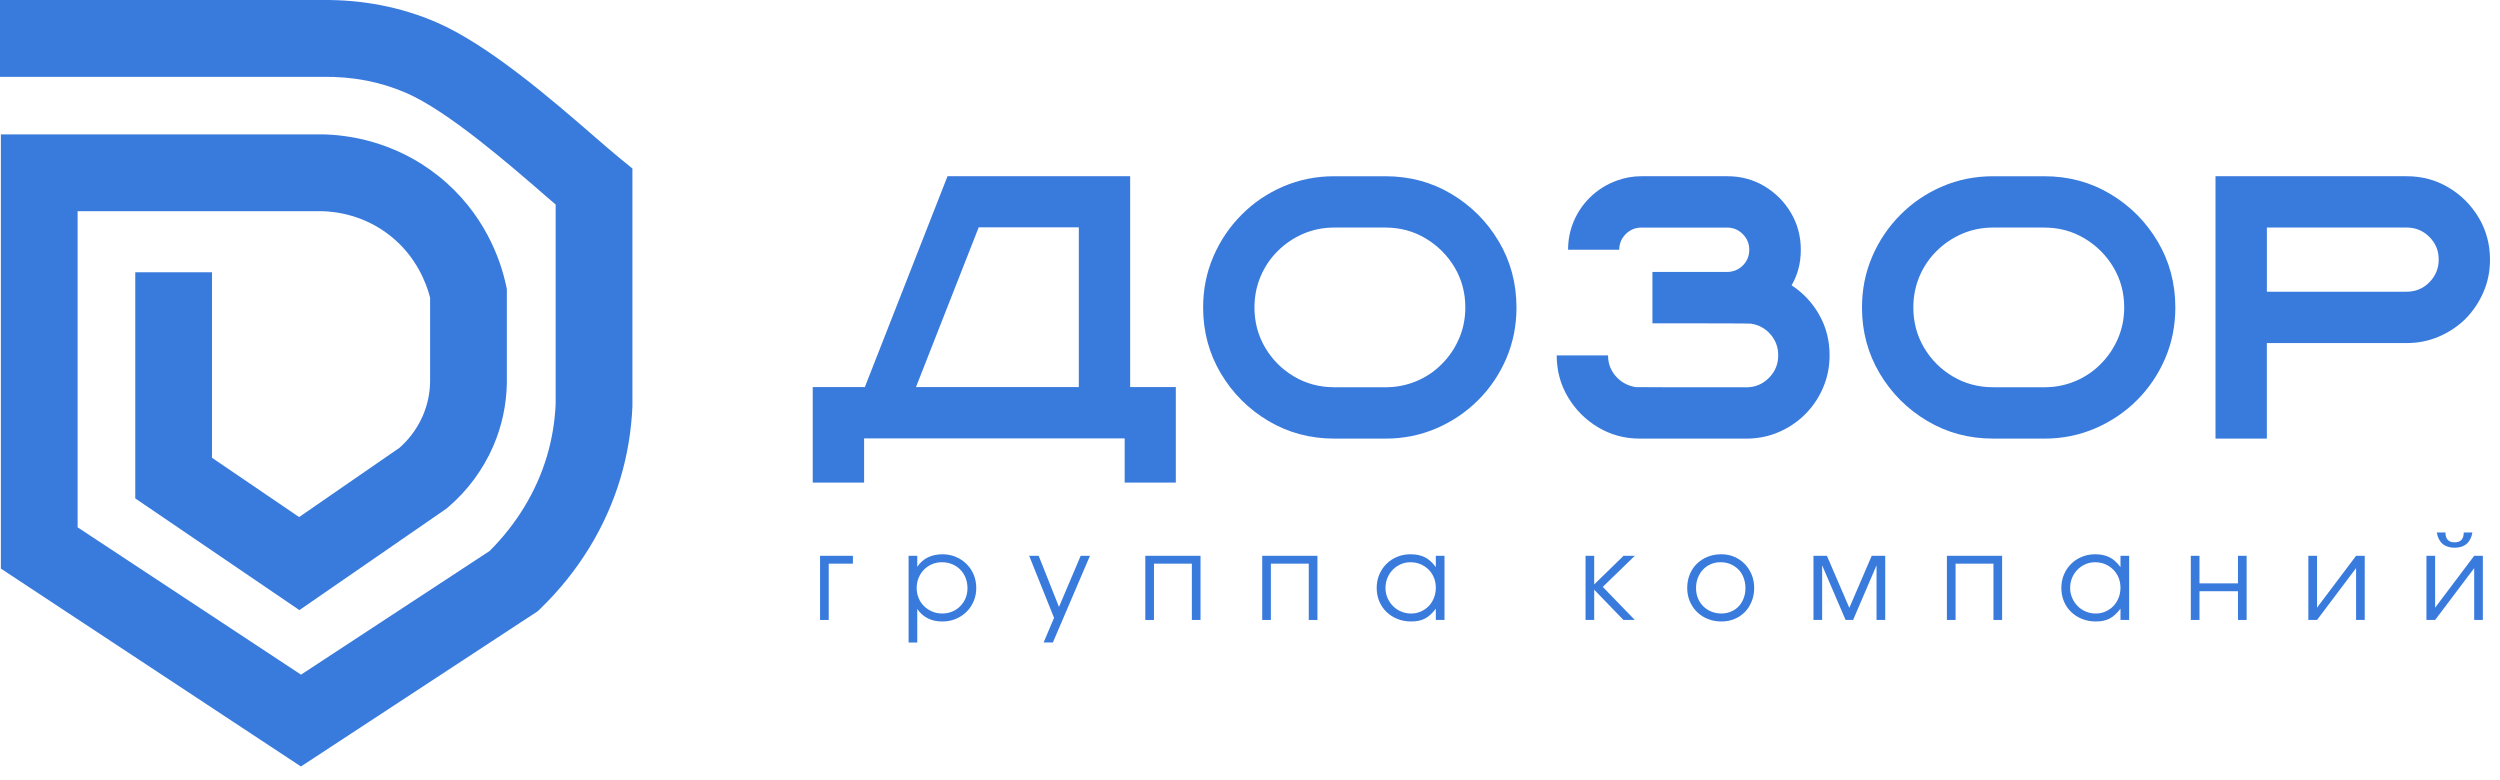
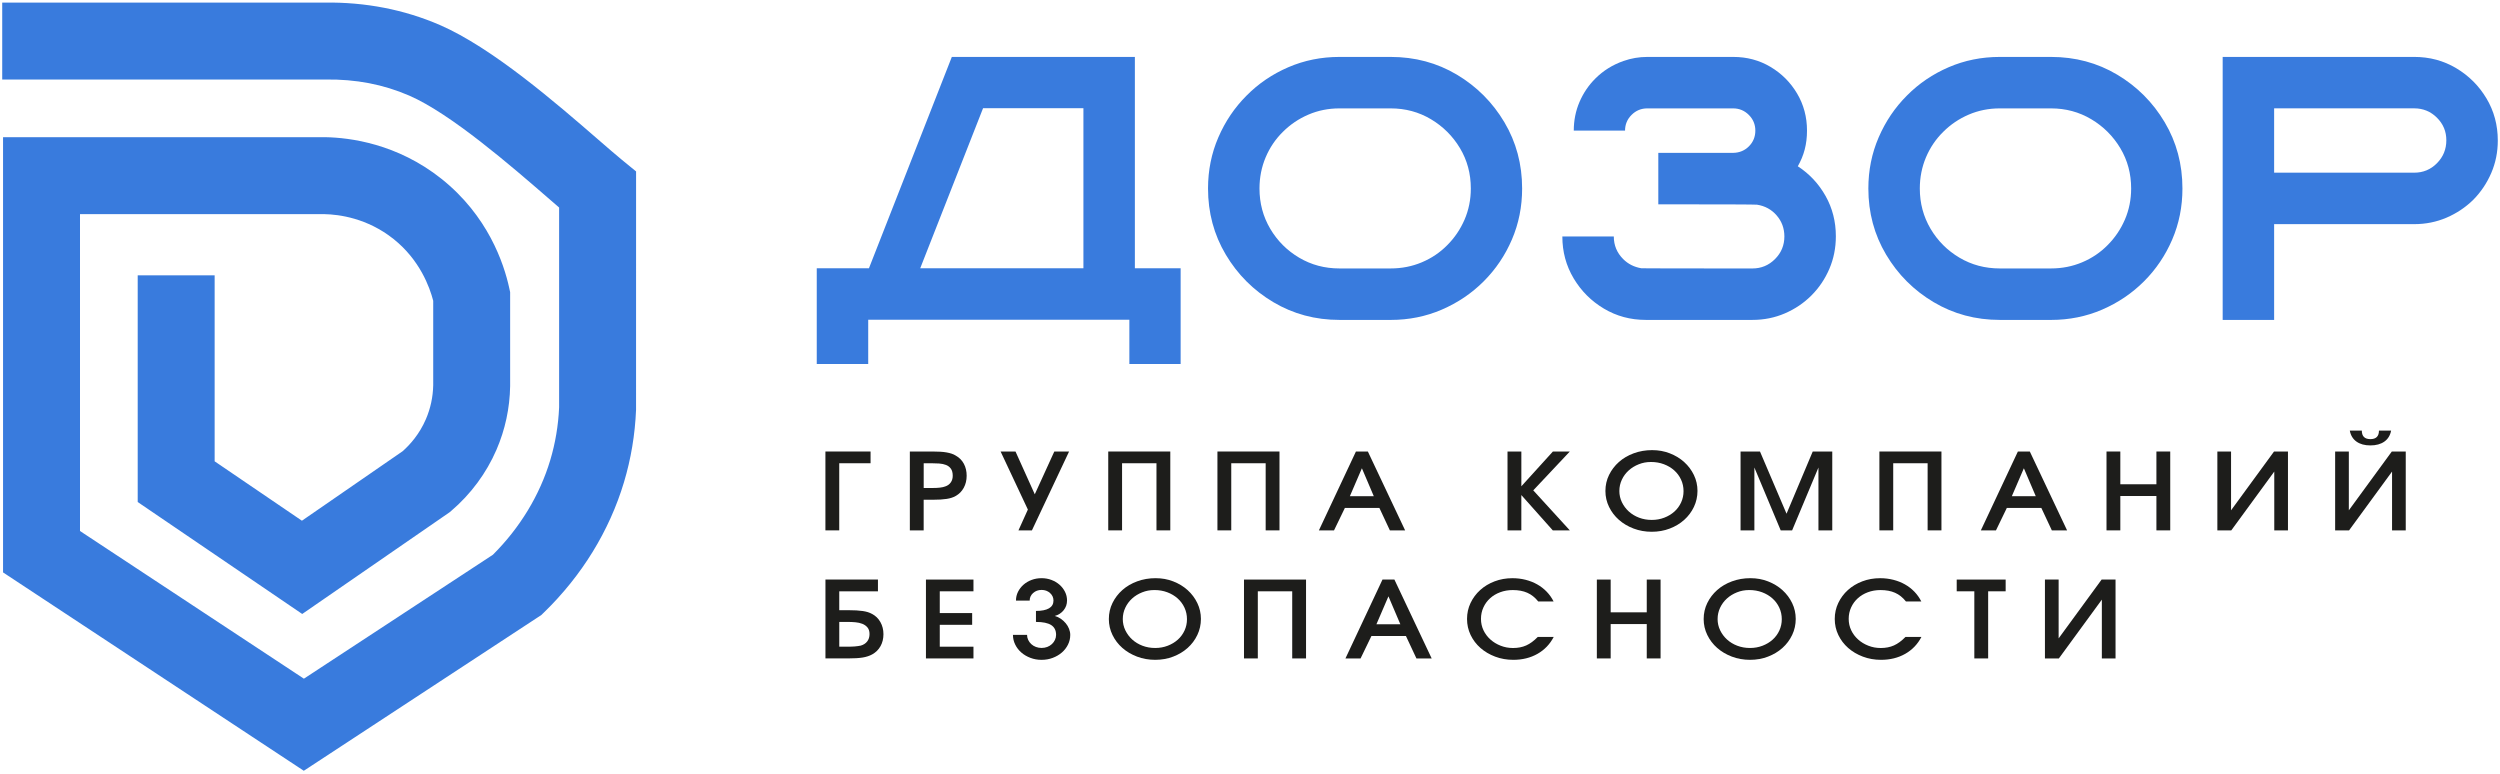
- <svg xmlns="http://www.w3.org/2000/svg" width="125" height="39" viewBox="0 0 125 39" fill="none">
-   <path d="M58.791 24.131H56.233V21.921H43.205V24.131H40.637V19.354H43.242L47.376 8.81H56.508V19.354H58.791V24.131ZM53.941 19.354V11.367H48.935L45.799 19.354H53.941Z" fill="#397BDD" />
-   <path d="M69.27 21.93H66.712C65.507 21.93 64.409 21.636 63.416 21.045C62.423 20.456 61.632 19.663 61.041 18.67C60.452 17.677 60.156 16.578 60.156 15.374C60.156 14.47 60.327 13.62 60.669 12.826C61.011 12.031 61.482 11.335 62.081 10.736C62.673 10.137 63.367 9.667 64.162 9.325C64.957 8.983 65.806 8.812 66.711 8.812H69.269C70.479 8.812 71.579 9.106 72.569 9.697C73.559 10.287 74.349 11.078 74.939 12.072C75.528 13.065 75.824 14.166 75.824 15.377C75.824 16.281 75.654 17.129 75.316 17.921C74.976 18.712 74.508 19.408 73.908 20.007C73.308 20.606 72.612 21.076 71.818 21.418C71.023 21.76 70.174 21.931 69.27 21.931V21.93ZM69.27 19.363C69.82 19.363 70.338 19.261 70.824 19.056C71.31 18.852 71.733 18.566 72.094 18.198C72.461 17.831 72.747 17.407 72.955 16.924C73.163 16.441 73.266 15.925 73.266 15.374C73.266 14.636 73.086 13.964 72.726 13.362C72.365 12.759 71.882 12.278 71.278 11.918C70.673 11.557 70.003 11.378 69.27 11.378H66.712C66.162 11.378 65.645 11.482 65.163 11.689C64.68 11.897 64.255 12.184 63.888 12.55C63.521 12.912 63.236 13.335 63.03 13.82C62.826 14.306 62.723 14.824 62.723 15.374C62.723 16.108 62.902 16.778 63.259 17.382C63.617 17.987 64.098 18.468 64.703 18.826C65.308 19.183 65.978 19.362 66.711 19.362H69.269L69.27 19.363Z" fill="#397BDD" />
-   <path d="M87.314 21.931H81.997C81.233 21.931 80.535 21.743 79.907 21.367C79.277 20.991 78.775 20.488 78.399 19.859C78.024 19.229 77.835 18.533 77.835 17.769H80.402C80.402 18.209 80.558 18.585 80.87 18.897C81.115 19.141 81.417 19.293 81.778 19.355C81.852 19.361 83.697 19.365 87.316 19.365C87.755 19.365 88.132 19.209 88.443 18.897C88.754 18.585 88.911 18.209 88.911 17.769C88.911 17.365 88.783 17.016 88.526 16.719C88.27 16.423 87.943 16.244 87.545 16.183C87.471 16.171 85.831 16.165 82.621 16.165V13.598H86.363C86.674 13.592 86.935 13.481 87.147 13.268C87.357 13.054 87.463 12.793 87.463 12.488C87.463 12.183 87.355 11.921 87.137 11.704C86.92 11.487 86.659 11.379 86.353 11.379H82.071C81.766 11.379 81.505 11.487 81.287 11.704C81.07 11.921 80.962 12.183 80.962 12.488H78.404C78.404 11.981 78.499 11.506 78.688 11.062C78.877 10.619 79.14 10.23 79.477 9.893C79.874 9.497 80.344 9.203 80.888 9.013C81.267 8.879 81.662 8.811 82.071 8.811H86.363C87.041 8.811 87.659 8.976 88.215 9.306C88.771 9.637 89.214 10.08 89.544 10.636C89.875 11.192 90.04 11.81 90.04 12.488C90.04 13.166 89.887 13.729 89.581 14.267C90.162 14.646 90.623 15.139 90.965 15.747C91.308 16.355 91.479 17.027 91.479 17.76C91.479 18.341 91.371 18.882 91.153 19.387C90.936 19.891 90.639 20.333 90.26 20.712C89.881 21.091 89.439 21.389 88.935 21.605C88.431 21.823 87.891 21.931 87.317 21.931H87.314Z" fill="#397BDD" />
-   <path d="M102.213 21.93H99.655C98.45 21.93 97.352 21.636 96.359 21.045C95.366 20.456 94.575 19.663 93.984 18.67C93.395 17.677 93.099 16.578 93.099 15.374C93.099 14.47 93.27 13.62 93.612 12.826C93.954 12.031 94.425 11.335 95.024 10.736C95.617 10.137 96.311 9.667 97.105 9.325C97.9 8.983 98.75 8.812 99.654 8.812H102.212C103.422 8.812 104.522 9.106 105.512 9.697C106.502 10.287 107.292 11.078 107.882 12.072C108.472 13.065 108.767 14.166 108.767 15.377C108.767 16.281 108.598 17.129 108.259 17.921C107.919 18.712 107.451 19.408 106.851 20.007C106.252 20.606 105.555 21.076 104.761 21.418C103.966 21.76 103.117 21.931 102.213 21.931V21.93ZM102.213 19.363C102.763 19.363 103.281 19.261 103.767 19.056C104.253 18.852 104.676 18.566 105.037 18.198C105.404 17.831 105.69 17.407 105.898 16.924C106.106 16.441 106.21 15.925 106.21 15.374C106.21 14.636 106.029 13.964 105.669 13.362C105.308 12.759 104.825 12.278 104.221 11.918C103.616 11.557 102.946 11.378 102.213 11.378H99.655C99.105 11.378 98.588 11.482 98.106 11.689C97.623 11.897 97.198 12.184 96.831 12.55C96.464 12.912 96.179 13.335 95.973 13.82C95.769 14.306 95.667 14.824 95.667 15.374C95.667 16.108 95.845 16.778 96.202 17.382C96.56 17.987 97.041 18.468 97.646 18.826C98.251 19.183 98.921 19.362 99.654 19.362H102.212L102.213 19.363Z" fill="#397BDD" />
-   <path d="M113.343 21.931H110.775V8.811H120.329C121.099 8.811 121.798 8.999 122.428 9.375C123.058 9.751 123.56 10.255 123.936 10.883C124.311 11.513 124.5 12.213 124.5 12.982C124.5 13.557 124.392 14.097 124.175 14.601C123.957 15.104 123.66 15.55 123.281 15.935C122.896 16.314 122.452 16.612 121.947 16.828C121.443 17.046 120.903 17.154 120.329 17.154H113.343V21.931ZM120.33 14.586C120.775 14.586 121.156 14.43 121.467 14.115C121.778 13.8 121.935 13.42 121.935 12.973C121.935 12.526 121.779 12.157 121.467 11.845C121.156 11.534 120.777 11.377 120.33 11.377H113.344V14.586H120.33Z" fill="#397BDD" />
-   <path d="M41.003 27.79H42.645V28.183H41.437V30.998H41.003V27.79Z" fill="#397BDD" />
-   <path d="M45.43 27.79H45.863V28.342C46 28.135 46.175 27.978 46.389 27.872C46.601 27.767 46.847 27.714 47.124 27.714C47.363 27.714 47.585 27.757 47.789 27.844C47.995 27.929 48.173 28.048 48.326 28.199C48.478 28.35 48.598 28.527 48.684 28.733C48.769 28.938 48.813 29.16 48.813 29.398C48.813 29.636 48.771 29.853 48.684 30.057C48.598 30.263 48.478 30.441 48.326 30.591C48.174 30.742 47.994 30.859 47.787 30.946C47.58 31.032 47.354 31.075 47.112 31.075C46.842 31.075 46.602 31.023 46.391 30.917C46.179 30.812 46.004 30.656 45.863 30.448V32.126H45.43V27.792V27.79ZM47.107 30.675C47.287 30.675 47.454 30.643 47.609 30.579C47.763 30.515 47.897 30.425 48.01 30.311C48.123 30.199 48.212 30.064 48.278 29.91C48.342 29.756 48.374 29.588 48.374 29.409C48.374 29.229 48.342 29.047 48.278 28.887C48.213 28.727 48.124 28.59 48.01 28.476C47.897 28.363 47.762 28.274 47.605 28.209C47.448 28.144 47.277 28.112 47.089 28.112C46.914 28.112 46.75 28.146 46.596 28.212C46.444 28.279 46.311 28.37 46.197 28.485C46.084 28.601 45.995 28.736 45.93 28.893C45.866 29.05 45.834 29.217 45.834 29.397C45.834 29.576 45.866 29.745 45.93 29.9C45.994 30.057 46.084 30.192 46.2 30.306C46.315 30.418 46.45 30.509 46.605 30.575C46.759 30.642 46.927 30.675 47.106 30.675H47.107Z" fill="#397BDD" />
-   <path d="M52.702 30.892L51.459 27.79H51.934L52.949 30.347L54.034 27.79H54.497L52.644 32.124H52.18L52.702 30.892Z" fill="#397BDD" />
-   <path d="M57.264 27.79H60.026V30.998H59.593V28.183H57.699V30.998H57.265V27.79H57.264Z" fill="#397BDD" />
-   <path d="M63.11 27.79H65.872V30.998H65.438V28.183H63.544V30.998H63.111V27.79H63.11Z" fill="#397BDD" />
-   <path d="M68.834 29.402C68.834 29.16 68.876 28.937 68.963 28.731C69.049 28.526 69.168 28.349 69.319 28.198C69.469 28.047 69.648 27.929 69.856 27.842C70.062 27.757 70.286 27.713 70.524 27.713C70.806 27.713 71.046 27.764 71.246 27.865C71.445 27.967 71.627 28.131 71.791 28.358V27.789H72.225V30.997H71.791V30.434C71.705 30.547 71.617 30.645 71.529 30.727C71.442 30.809 71.349 30.876 71.251 30.927C71.154 30.978 71.048 31.015 70.934 31.038C70.821 31.062 70.695 31.074 70.559 31.074C70.313 31.074 70.084 31.032 69.873 30.948C69.662 30.864 69.479 30.747 69.326 30.599C69.171 30.45 69.051 30.273 68.964 30.068C68.879 29.862 68.835 29.641 68.835 29.402H68.834ZM69.273 29.386C69.273 29.565 69.307 29.734 69.373 29.89C69.44 30.046 69.53 30.183 69.646 30.3C69.762 30.418 69.897 30.51 70.054 30.576C70.211 30.643 70.376 30.676 70.553 30.676C70.73 30.676 70.891 30.643 71.042 30.576C71.193 30.51 71.324 30.419 71.436 30.304C71.547 30.189 71.634 30.052 71.697 29.893C71.76 29.735 71.791 29.565 71.791 29.386C71.791 29.206 71.759 29.033 71.695 28.878C71.63 28.724 71.541 28.59 71.427 28.477C71.313 28.364 71.18 28.275 71.026 28.209C70.871 28.145 70.703 28.113 70.518 28.113C70.346 28.113 70.185 28.146 70.035 28.213C69.884 28.28 69.752 28.371 69.639 28.486C69.526 28.602 69.437 28.737 69.372 28.892C69.308 29.046 69.276 29.211 69.276 29.387L69.273 29.386Z" fill="#397BDD" />
-   <path d="M79.277 27.79H79.71V29.221L81.177 27.79H81.74L80.139 29.344L81.74 30.998H81.171L79.71 29.485V30.998H79.277V27.79Z" fill="#397BDD" />
-   <path d="M84.361 29.396C84.361 29.154 84.402 28.93 84.487 28.722C84.571 28.515 84.689 28.337 84.842 28.188C84.994 28.04 85.175 27.923 85.381 27.839C85.588 27.755 85.815 27.713 86.062 27.713C86.309 27.713 86.515 27.756 86.716 27.842C86.916 27.928 87.091 28.047 87.237 28.198C87.383 28.349 87.499 28.526 87.583 28.731C87.667 28.937 87.709 29.16 87.709 29.402C87.709 29.645 87.667 29.862 87.585 30.068C87.503 30.273 87.389 30.45 87.246 30.599C87.1 30.747 86.928 30.864 86.726 30.948C86.524 31.032 86.307 31.074 86.073 31.074C85.827 31.074 85.599 31.032 85.39 30.948C85.181 30.864 85 30.747 84.847 30.596C84.695 30.445 84.575 30.268 84.489 30.063C84.404 29.857 84.36 29.636 84.36 29.398L84.361 29.396ZM86.062 30.675C86.238 30.675 86.401 30.644 86.549 30.581C86.698 30.518 86.825 30.431 86.931 30.32C87.036 30.208 87.12 30.075 87.18 29.918C87.241 29.761 87.272 29.591 87.272 29.408C87.272 29.225 87.241 29.047 87.18 28.887C87.12 28.726 87.034 28.59 86.922 28.476C86.811 28.363 86.68 28.274 86.529 28.208C86.378 28.144 86.212 28.112 86.028 28.112C85.844 28.112 85.689 28.144 85.538 28.208C85.387 28.273 85.259 28.363 85.151 28.478C85.043 28.593 84.958 28.73 84.895 28.888C84.832 29.046 84.802 29.217 84.802 29.401C84.802 29.585 84.832 29.754 84.895 29.909C84.958 30.063 85.046 30.197 85.159 30.31C85.272 30.424 85.406 30.512 85.561 30.577C85.715 30.642 85.883 30.674 86.062 30.674V30.675Z" fill="#397BDD" />
-   <path d="M90.671 27.79H91.346L92.466 30.393L93.586 27.79H94.261V30.998H93.827V28.265L92.655 30.998H92.279L91.107 28.265V30.998H90.673V27.79H90.671Z" fill="#397BDD" />
-   <path d="M97.344 27.79H100.106V30.998H99.673V28.183H97.779V30.998H97.345V27.79H97.344Z" fill="#397BDD" />
-   <path d="M103.067 29.402C103.067 29.16 103.11 28.937 103.196 28.731C103.282 28.526 103.401 28.349 103.552 28.198C103.703 28.047 103.881 27.929 104.089 27.842C104.295 27.757 104.519 27.713 104.758 27.713C105.039 27.713 105.279 27.764 105.479 27.865C105.678 27.967 105.86 28.131 106.024 28.358V27.789H106.458V30.997H106.024V30.434C105.938 30.547 105.851 30.645 105.763 30.727C105.675 30.809 105.582 30.876 105.485 30.927C105.387 30.978 105.281 31.015 105.167 31.038C105.053 31.062 104.929 31.074 104.792 31.074C104.546 31.074 104.317 31.032 104.106 30.948C103.895 30.864 103.712 30.747 103.558 30.599C103.403 30.45 103.283 30.273 103.196 30.068C103.111 29.862 103.067 29.641 103.067 29.402ZM103.506 29.386C103.506 29.565 103.54 29.734 103.606 29.89C103.673 30.046 103.763 30.183 103.878 30.3C103.994 30.418 104.129 30.51 104.286 30.576C104.443 30.643 104.608 30.676 104.785 30.676C104.962 30.676 105.123 30.643 105.274 30.576C105.425 30.51 105.556 30.419 105.668 30.304C105.779 30.189 105.866 30.052 105.929 29.893C105.992 29.735 106.023 29.565 106.023 29.386C106.023 29.206 105.991 29.033 105.927 28.878C105.862 28.724 105.773 28.59 105.659 28.477C105.546 28.364 105.412 28.275 105.258 28.209C105.103 28.144 104.935 28.113 104.75 28.113C104.578 28.113 104.417 28.146 104.267 28.213C104.116 28.28 103.984 28.371 103.871 28.486C103.757 28.602 103.669 28.737 103.604 28.892C103.54 29.046 103.508 29.211 103.508 29.387L103.506 29.386Z" fill="#397BDD" />
-   <path d="M109.541 27.79H109.974V29.168H111.898V27.79H112.332V30.998H111.898V29.561H109.974V30.998H109.541V27.79Z" fill="#397BDD" />
-   <path d="M115.417 27.79H115.851V30.382L117.804 27.79H118.237V30.998H117.804V28.405L115.851 30.998H115.417V27.79Z" fill="#397BDD" />
-   <path d="M121.322 27.79H121.756V30.383L123.709 27.79H124.143V30.998H123.709V28.406L121.756 30.998H121.322V27.79ZM122.272 26.623C122.272 26.951 122.425 27.117 122.73 27.117C123.035 27.117 123.187 26.953 123.187 26.623H123.621C123.578 26.874 123.481 27.063 123.331 27.193C123.18 27.322 122.981 27.386 122.73 27.386C122.479 27.386 122.28 27.322 122.129 27.193C121.978 27.063 121.882 26.874 121.839 26.623H122.272Z" fill="#397BDD" />
-   <path d="M15.046 38.324L0.044 28.43V6.719H16.129C17.344 6.74 19.709 7.038 21.914 8.794C24.23 10.638 25.029 13.005 25.299 14.251L25.343 14.452V19.138C25.325 20.237 25.096 21.304 24.662 22.309C24.157 23.479 23.374 24.535 22.399 25.366L22.325 25.429L14.97 30.505L6.763 24.92V13.612H10.601V22.89L14.956 25.853L19.98 22.385C20.342 22.064 20.815 21.54 21.14 20.789C21.371 20.252 21.495 19.68 21.505 19.09V14.881C21.328 14.193 20.832 12.839 19.525 11.798C18.217 10.756 16.811 10.573 16.079 10.559H3.881V26.366L15.051 33.733L24.479 27.55C25.83 26.202 26.819 24.574 27.34 22.831C27.594 21.983 27.743 21.098 27.783 20.201V10.228C27.609 10.078 27.421 9.915 27.222 9.744C25.409 8.172 22.374 5.54 20.304 4.644C19.008 4.084 17.638 3.821 16.121 3.842H16.094H0V0.001H16.081C18.118 -0.026 20.052 0.351 21.829 1.119C24.441 2.25 27.628 5.013 29.736 6.841C30.21 7.252 30.62 7.607 30.917 7.85L31.621 8.426V20.317C31.568 21.547 31.366 22.763 31.017 23.93C30.291 26.354 28.911 28.601 27.025 30.428L26.895 30.555L15.045 38.325L15.046 38.324Z" fill="#397BDD" />
+ <svg xmlns="http://www.w3.org/2000/svg" version="1.1" viewBox="195 751 1610 498">
+   <defs>
+     <style>
+       .st0 {
+         fill: #397bdd;
+       }
+ 
+       .st1 {
+         fill: #1d1d1b;
+       }
+     </style>
+   </defs>
+   <g>
+     <g>
+       <path class="st0" d="M955.33,985.42h-33.02v-28.52h-168.18v28.52h-33.14v-61.66h33.61l53.38-136.11h117.88v136.11h29.47v61.66ZM892.72,923.76v-103.09h-64.62l-40.48,103.09h105.1Z" />
+       <path class="st0" d="M1090.61,957.02h-33.02c-15.55,0-29.73-3.81-42.55-11.42-12.82-7.61-23.04-17.83-30.65-30.65-7.61-12.82-11.42-27-11.42-42.55,0-11.68,2.21-22.65,6.63-32.9,4.42-10.26,10.49-19.25,18.23-26.98,7.65-7.73,16.61-13.81,26.87-18.23,10.26-4.42,21.22-6.63,32.9-6.63h33.02c15.62,0,29.83,3.81,42.61,11.42,12.78,7.62,22.98,17.83,30.6,30.65,7.61,12.82,11.42,27.04,11.42,42.67,0,11.68-2.19,22.63-6.57,32.84-4.38,10.22-10.44,19.19-18.17,26.93s-16.73,13.81-26.98,18.23c-10.26,4.42-21.23,6.63-32.9,6.63ZM1090.61,923.88c7.1,0,13.79-1.32,20.06-3.96,6.27-2.64,11.74-6.33,16.39-11.07,4.73-4.73,8.44-10.22,11.13-16.45,2.68-6.23,4.02-12.9,4.02-20,0-9.55-2.33-18.21-6.98-25.98-4.66-7.77-10.89-13.98-18.7-18.64-7.81-4.65-16.45-6.98-25.92-6.98h-33.02c-7.1,0-13.77,1.34-20,4.02-6.23,2.68-11.72,6.39-16.45,11.13-4.73,4.66-8.42,10.12-11.07,16.39-2.64,6.27-3.96,12.96-3.96,20.06,0,9.47,2.31,18.11,6.92,25.92,4.62,7.81,10.83,14.02,18.64,18.64,7.81,4.62,16.45,6.92,25.92,6.92h33.02Z" />
+       <path class="st0" d="M1323.53,957.02h-68.65c-9.86,0-18.86-2.43-26.98-7.28-8.13-4.85-14.62-11.34-19.47-19.47-4.85-8.13-7.28-17.12-7.28-26.98h33.14c0,5.68,2.01,10.53,6.04,14.56,3.15,3.16,7.06,5.13,11.72,5.92.95.08,24.78.12,71.49.12,5.68,0,10.53-2.01,14.56-6.04,4.02-4.02,6.04-8.88,6.04-14.56,0-5.21-1.66-9.72-4.97-13.55-3.31-3.83-7.54-6.13-12.66-6.92-.95-.16-22.13-.24-63.56-.24v-33.14h48.29c4.02-.08,7.4-1.5,10.12-4.26,2.72-2.76,4.08-6.11,4.08-10.06s-1.4-7.32-4.2-10.12c-2.8-2.8-6.18-4.2-10.12-4.2h-55.27c-3.95,0-7.32,1.4-10.12,4.2-2.8,2.8-4.2,6.17-4.2,10.12h-33.02c0-6.55,1.22-12.68,3.67-18.41,2.45-5.72,5.84-10.75,10.18-15.09,5.13-5.13,11.2-8.92,18.23-11.36,4.89-1.73,9.98-2.6,15.27-2.6h55.39c8.76,0,16.73,2.13,23.91,6.39,7.18,4.26,12.9,9.98,17.16,17.16,4.26,7.18,6.39,15.15,6.39,23.91s-1.97,16.02-5.92,22.96c7.5,4.89,13.45,11.26,17.87,19.11,4.42,7.85,6.63,16.51,6.63,25.98,0,7.5-1.4,14.5-4.2,21.01-2.8,6.51-6.65,12.21-11.54,17.1-4.89,4.89-10.59,8.74-17.1,11.54-6.51,2.8-13.47,4.2-20.89,4.2Z" />
+       <path class="st0" d="M1515.86,957.02h-33.02c-15.55,0-29.73-3.81-42.55-11.42-12.82-7.61-23.04-17.83-30.65-30.65-7.61-12.82-11.42-27-11.42-42.55,0-11.68,2.21-22.65,6.63-32.9,4.42-10.26,10.49-19.25,18.23-26.98,7.65-7.73,16.61-13.81,26.87-18.23,10.26-4.42,21.22-6.63,32.9-6.63h33.02c15.62,0,29.82,3.81,42.61,11.42,12.78,7.62,22.98,17.83,30.59,30.65,7.61,12.82,11.42,27.04,11.42,42.67,0,11.68-2.19,22.63-6.57,32.84-4.38,10.22-10.44,19.19-18.17,26.93-7.73,7.73-16.73,13.81-26.98,18.23-10.26,4.42-21.23,6.63-32.9,6.63ZM1515.86,923.88c7.1,0,13.79-1.32,20.06-3.96,6.27-2.64,11.73-6.33,16.39-11.07,4.73-4.73,8.44-10.22,11.13-16.45,2.68-6.23,4.02-12.9,4.02-20,0-9.55-2.33-18.21-6.98-25.98-4.66-7.77-10.89-13.98-18.7-18.64-7.81-4.65-16.45-6.98-25.92-6.98h-33.02c-7.1,0-13.77,1.34-20,4.02-6.23,2.68-11.72,6.39-16.45,11.13-4.73,4.66-8.42,10.12-11.07,16.39-2.64,6.27-3.96,12.96-3.96,20.06,0,9.47,2.31,18.11,6.92,25.92,4.62,7.81,10.83,14.02,18.64,18.64,7.81,4.62,16.45,6.92,25.92,6.92h33.02Z" />
+       <path class="st0" d="M1659.54,957.02h-33.14v-169.37h123.33c9.94,0,18.97,2.43,27.1,7.28,8.13,4.85,14.62,11.34,19.47,19.47,4.85,8.13,7.28,17.16,7.28,27.1,0,7.42-1.4,14.38-4.2,20.89-2.8,6.51-6.65,12.25-11.54,17.22-4.97,4.89-10.71,8.74-17.22,11.54-6.51,2.8-13.47,4.2-20.89,4.2h-90.19v61.66ZM1749.73,862.21c5.76,0,10.65-2.03,14.67-6.1,4.02-4.06,6.04-8.98,6.04-14.74s-2.01-10.53-6.04-14.56c-4.02-4.02-8.92-6.04-14.67-6.04h-90.19v41.42h90.19Z" />
+     </g>
+     <g>
+       <path class="st1" d="M726.58,1041.77h29.06v7.56h-20.17v43.23h-8.9v-50.79Z" />
+       <path class="st1" d="M780.96,1041.77h14.57c1.89,0,3.58.05,5.06.14,1.48.09,2.81.24,3.99.45,1.18.21,2.25.47,3.22.79.97.32,1.87.73,2.68,1.24,2.3,1.28,4.05,3.05,5.25,5.29,1.2,2.25,1.8,4.81,1.8,7.7s-.63,5.48-1.88,7.77c-1.25,2.29-3,4.05-5.25,5.29-.82.46-1.69.84-2.61,1.13-.92.3-1.96.54-3.11.72-1.15.18-2.45.32-3.91.41s-3.16.14-5.1.14h-5.83v19.72h-8.9v-50.79ZM795.37,1065.27c1.94,0,3.6-.08,4.98-.24,1.38-.16,2.53-.42,3.45-.79,1.48-.5,2.65-1.35,3.49-2.54s1.27-2.61,1.27-4.26c0-1.97-.4-3.5-1.19-4.6-.79-1.1-1.84-1.9-3.14-2.41-1.3-.5-2.77-.81-4.41-.93-1.64-.11-3.3-.17-4.98-.17h-4.98v15.94h5.52Z" />
+       <path class="st1" d="M856.95,1079.16l-17.56-37.39h9.59l12.42,27.56,12.58-27.56h9.51l-23.93,50.79h-8.67l6.06-13.4Z" />
+       <path class="st1" d="M908.72,1041.77h39.95v50.79h-8.9v-43.23h-22.16v43.23h-8.9v-50.79Z" />
+       <path class="st1" d="M979.04,1041.77h39.95v50.79h-8.9v-43.23h-22.16v43.23h-8.9v-50.79Z" />
+       <path class="st1" d="M1068.23,1041.77h7.67l24,50.79h-9.82l-6.75-14.43h-22.24l-6.98,14.43h-9.74l23.85-50.79ZM1079.73,1070.57l-7.67-18.01-7.75,18.01h15.41Z" />
+       <path class="st1" d="M1165.85,1041.77h8.9v22.4l20.32-22.4h10.89l-23.54,25.02,23.54,25.77h-10.97l-20.25-22.75v22.75h-8.9v-50.79Z" />
+       <path class="st1" d="M1228.89,1067.2c0-3.71.78-7.16,2.34-10.34,1.56-3.18,3.68-5.97,6.37-8.35,2.68-2.38,5.87-4.25,9.55-5.6,3.68-1.35,7.62-2.03,11.81-2.03s7.83.69,11.39,2.06c3.55,1.38,6.65,3.25,9.28,5.64,2.63,2.38,4.72,5.17,6.25,8.35s2.3,6.59,2.3,10.21-.77,7.1-2.3,10.31c-1.53,3.21-3.62,5.99-6.25,8.35-2.63,2.36-5.74,4.23-9.32,5.6-3.58,1.37-7.44,2.06-11.58,2.06s-8.03-.69-11.66-2.06c-3.63-1.38-6.79-3.24-9.47-5.6-2.68-2.36-4.81-5.14-6.37-8.35-1.56-3.21-2.34-6.62-2.34-10.24ZM1237.86,1067.13c0,2.61.55,5.05,1.65,7.32,1.1,2.27,2.58,4.25,4.45,5.95,1.87,1.7,4.06,3.02,6.6,3.99,2.53.96,5.25,1.44,8.17,1.44s5.55-.48,8.05-1.44c2.5-.96,4.68-2.27,6.52-3.92s3.28-3.61,4.33-5.88c1.05-2.27,1.57-4.71,1.57-7.32s-.54-5.13-1.61-7.42c-1.07-2.29-2.54-4.27-4.41-5.94-1.87-1.67-4.08-2.99-6.63-3.95-2.56-.96-5.32-1.44-8.28-1.44s-5.46.49-7.94,1.48c-2.48.99-4.64,2.31-6.48,3.99-1.84,1.67-3.3,3.64-4.37,5.91-1.07,2.27-1.61,4.68-1.61,7.25Z" />
+       <path class="st1" d="M1315.93,1041.77h12.5l17.1,40.07,16.87-40.07h12.58v50.79h-8.9v-40.48l-16.95,40.48h-7.36l-16.95-40.48v40.48h-8.9v-50.79Z" />
+       <path class="st1" d="M1405.34,1041.77h39.95v50.79h-8.9v-43.23h-22.16v43.23h-8.9v-50.79Z" />
+       <path class="st1" d="M1494.53,1041.77h7.67l24,50.79h-9.82l-6.75-14.43h-22.24l-6.98,14.43h-9.74l23.85-50.79ZM1506.04,1070.57l-7.67-18.01-7.75,18.01h15.41Z" />
+       <path class="st1" d="M1551.59,1041.77h8.9v21.1h23.24v-21.1h8.9v50.79h-8.9v-22.13h-23.24v22.13h-8.9v-50.79Z" />
+       <path class="st1" d="M1622.98,1041.77h8.82v37.87l27.68-37.87h8.97v50.79h-8.82v-37.87l-27.68,37.87h-8.97v-50.79Z" />
+       <path class="st1" d="M1698.83,1041.77h8.82v37.87l27.68-37.87h8.97v50.79h-8.82v-37.87l-27.68,37.87h-8.97v-50.79ZM1716.01,1028.3c0,3.67,1.84,5.5,5.52,5.5s5.52-1.83,5.52-5.5h7.82c-.56,3.07-2.01,5.43-4.33,7.08-2.33,1.65-5.33,2.47-9.01,2.47s-6.67-.82-8.97-2.47-3.73-4.01-4.29-7.08h7.75Z" />
+       <path class="st1" d="M726.58,1124.24h33.82v7.56h-24.92v12.16h5.91c1.99,0,3.74.05,5.25.14,1.51.09,2.86.23,4.06.41,1.2.18,2.27.42,3.22.72.95.3,1.83.68,2.65,1.13,2.3,1.19,4.1,2.94,5.41,5.26,1.3,2.31,1.96,4.91,1.96,7.8s-.63,5.45-1.88,7.7c-1.25,2.25-3.03,4.01-5.33,5.29-1.74.96-3.78,1.64-6.14,2.03-2.35.39-5.5.58-9.43.58h-14.57v-50.79ZM740.62,1167.47c1.99,0,3.64-.06,4.95-.17s2.54-.29,3.72-.52c1.79-.5,3.18-1.4,4.18-2.68,1-1.28,1.5-2.86,1.5-4.74s-.44-3.21-1.3-4.26c-.87-1.05-1.98-1.84-3.34-2.37-1.36-.53-2.85-.86-4.49-1-1.64-.14-3.22-.21-4.75-.21h-5.6v15.94h5.14Z" />
+       <path class="st1" d="M791.31,1124.24h30.6v7.56h-21.7v14.02h20.86v7.56h-20.86v14.09h21.7v7.56h-30.6v-50.79Z" />
+       <path class="st1" d="M856.42,1159.84c0,1.15.24,2.23.73,3.26.49,1.03,1.15,1.94,1.99,2.71.84.78,1.84,1.39,2.99,1.82s2.36.65,3.64.65,2.56-.22,3.68-.65c1.12-.44,2.11-1.04,2.95-1.82.84-.78,1.51-1.68,1.99-2.71.49-1.03.73-2.12.73-3.26,0-2.84-1.05-4.94-3.14-6.29-2.1-1.35-5.37-2.03-9.82-2.03v-7.08c3.68,0,6.48-.56,8.4-1.68,1.92-1.12,2.88-2.78,2.88-4.98,0-1.92-.74-3.55-2.22-4.88-1.48-1.33-3.3-1.99-5.44-1.99s-3.96.67-5.45,1.99c-1.48,1.33-2.22,2.96-2.22,4.88h-8.82c0-2.02.43-3.89,1.3-5.64.87-1.74,2.04-3.26,3.53-4.57,1.48-1.31,3.22-2.34,5.21-3.09s4.14-1.13,6.44-1.13,4.37.38,6.36,1.13,3.73,1.79,5.21,3.09c1.48,1.31,2.66,2.83,3.53,4.57.87,1.74,1.3,3.6,1.3,5.57,0,2.38-.73,4.48-2.19,6.29-1.46,1.81-3.36,3.04-5.71,3.68,1.38.37,2.67.96,3.87,1.79,1.2.83,2.26,1.79,3.18,2.89s1.64,2.3,2.15,3.61c.51,1.31.77,2.62.77,3.95,0,2.2-.49,4.27-1.46,6.22-.97,1.95-2.29,3.64-3.95,5.09-1.66,1.44-3.62,2.59-5.87,3.44-2.25.85-4.65,1.27-7.21,1.27s-4.88-.42-7.13-1.27c-2.25-.85-4.21-1.99-5.87-3.44-1.66-1.44-2.98-3.15-3.95-5.12-.97-1.97-1.46-4.05-1.46-6.25h9.05Z" />
+       <path class="st1" d="M909.1,1149.67c0-3.71.78-7.16,2.34-10.34,1.56-3.18,3.68-5.97,6.37-8.35,2.68-2.38,5.87-4.25,9.55-5.6,3.68-1.35,7.62-2.03,11.81-2.03s7.83.69,11.39,2.06c3.55,1.38,6.65,3.25,9.28,5.64,2.63,2.38,4.72,5.17,6.25,8.35s2.3,6.59,2.3,10.21-.77,7.1-2.3,10.31c-1.53,3.21-3.62,5.99-6.25,8.35-2.63,2.36-5.74,4.23-9.32,5.6-3.58,1.37-7.44,2.06-11.58,2.06s-8.03-.69-11.66-2.06c-3.63-1.38-6.79-3.24-9.47-5.6-2.68-2.36-4.81-5.14-6.37-8.35-1.56-3.21-2.34-6.62-2.34-10.24ZM918.07,1149.6c0,2.61.55,5.05,1.65,7.32,1.1,2.27,2.58,4.25,4.45,5.95,1.87,1.7,4.06,3.02,6.6,3.99,2.53.96,5.25,1.44,8.17,1.44s5.55-.48,8.05-1.44c2.5-.96,4.68-2.27,6.52-3.92s3.28-3.61,4.33-5.88c1.05-2.27,1.57-4.71,1.57-7.32s-.54-5.13-1.61-7.42c-1.07-2.29-2.54-4.27-4.41-5.94-1.87-1.67-4.08-2.99-6.63-3.95-2.56-.96-5.32-1.44-8.28-1.44s-5.46.49-7.94,1.48c-2.48.99-4.64,2.31-6.48,3.99-1.84,1.67-3.3,3.64-4.37,5.91-1.07,2.27-1.61,4.68-1.61,7.25Z" />
+       <path class="st1" d="M996.14,1124.24h39.95v50.79h-8.9v-43.23h-22.16v43.23h-8.9v-50.79Z" />
+       <path class="st1" d="M1085.33,1124.24h7.67l24,50.79h-9.82l-6.75-14.43h-22.24l-6.98,14.43h-9.74l23.85-50.79ZM1096.83,1153.04l-7.67-18.01-7.75,18.01h15.41Z" />
+       <path class="st1" d="M1195.61,1161.15c-2.45,4.72-5.94,8.36-10.47,10.93-4.52,2.57-9.73,3.85-15.61,3.85-4.14,0-8.03-.69-11.66-2.06-3.63-1.38-6.79-3.24-9.47-5.6-2.68-2.36-4.79-5.14-6.33-8.35-1.53-3.21-2.3-6.64-2.3-10.31s.75-7.09,2.26-10.27c1.51-3.18,3.58-5.97,6.21-8.35,2.63-2.38,5.73-4.25,9.28-5.6,3.55-1.35,7.37-2.03,11.46-2.03,2.96,0,5.8.34,8.51,1.03,2.71.69,5.2,1.67,7.48,2.96,2.27,1.28,4.31,2.85,6.1,4.71,1.79,1.86,3.27,3.95,4.45,6.29h-9.89c-2.05-2.57-4.38-4.43-7.02-5.6-2.63-1.17-5.76-1.75-9.39-1.75-2.91,0-5.62.47-8.13,1.41-2.51.94-4.67,2.23-6.48,3.88-1.82,1.65-3.25,3.61-4.29,5.88-1.05,2.27-1.57,4.73-1.57,7.39s.54,5.05,1.61,7.32c1.07,2.27,2.56,4.25,4.45,5.94,1.89,1.7,4.09,3.04,6.6,4.02,2.5.99,5.16,1.48,7.98,1.48,3.17,0,5.99-.55,8.47-1.65,2.48-1.1,4.97-2.93,7.48-5.5h10.28Z" />
+       <path class="st1" d="M1223.37,1124.24h8.9v21.1h23.24v-21.1h8.9v50.79h-8.9v-22.13h-23.24v22.13h-8.9v-50.79Z" />
+       <path class="st1" d="M1292.16,1149.67c0-3.71.78-7.16,2.34-10.34,1.56-3.18,3.68-5.97,6.37-8.35,2.68-2.38,5.87-4.25,9.55-5.6,3.68-1.35,7.62-2.03,11.81-2.03s7.83.69,11.39,2.06c3.55,1.38,6.65,3.25,9.28,5.64,2.63,2.38,4.72,5.17,6.25,8.35s2.3,6.59,2.3,10.21-.77,7.1-2.3,10.31c-1.53,3.21-3.62,5.99-6.25,8.35-2.63,2.36-5.74,4.23-9.32,5.6-3.58,1.37-7.44,2.06-11.58,2.06s-8.03-.69-11.66-2.06c-3.63-1.38-6.79-3.24-9.47-5.6-2.68-2.36-4.81-5.14-6.37-8.35-1.56-3.21-2.34-6.62-2.34-10.24ZM1301.13,1149.6c0,2.61.55,5.05,1.65,7.32,1.1,2.27,2.58,4.25,4.45,5.95,1.87,1.7,4.06,3.02,6.6,3.99,2.53.96,5.25,1.44,8.17,1.44s5.55-.48,8.05-1.44c2.5-.96,4.68-2.27,6.52-3.92s3.28-3.61,4.33-5.88c1.05-2.27,1.57-4.71,1.57-7.32s-.54-5.13-1.61-7.42c-1.07-2.29-2.54-4.27-4.41-5.94-1.87-1.67-4.08-2.99-6.63-3.95-2.56-.96-5.32-1.44-8.28-1.44s-5.46.49-7.94,1.48c-2.48.99-4.64,2.31-6.48,3.99-1.84,1.67-3.3,3.64-4.37,5.91-1.07,2.27-1.61,4.68-1.61,7.25Z" />
+       <path class="st1" d="M1432.42,1161.15c-2.45,4.72-5.94,8.36-10.47,10.93-4.52,2.57-9.73,3.85-15.61,3.85-4.14,0-8.03-.69-11.66-2.06-3.63-1.38-6.79-3.24-9.47-5.6-2.68-2.36-4.79-5.14-6.33-8.35-1.53-3.21-2.3-6.64-2.3-10.31s.75-7.09,2.26-10.27c1.51-3.18,3.58-5.97,6.21-8.35,2.63-2.38,5.73-4.25,9.28-5.6,3.55-1.35,7.37-2.03,11.46-2.03,2.96,0,5.8.34,8.51,1.03,2.71.69,5.2,1.67,7.48,2.96,2.27,1.28,4.31,2.85,6.1,4.71,1.79,1.86,3.27,3.95,4.45,6.29h-9.89c-2.05-2.57-4.38-4.43-7.02-5.6-2.63-1.17-5.76-1.75-9.39-1.75-2.91,0-5.62.47-8.13,1.41-2.51.94-4.67,2.23-6.48,3.88-1.82,1.65-3.25,3.61-4.29,5.88-1.05,2.27-1.57,4.73-1.57,7.39s.54,5.05,1.61,7.32c1.07,2.27,2.56,4.25,4.45,5.94,1.89,1.7,4.09,3.04,6.6,4.02,2.5.99,5.16,1.48,7.98,1.48,3.17,0,5.99-.55,8.47-1.65,2.48-1.1,4.97-2.93,7.48-5.5h10.28Z" />
+       <path class="st1" d="M1466.47,1131.8h-11.35v-7.56h31.52v7.56h-11.27v43.23h-8.9v-43.23Z" />
+       <path class="st1" d="M1511.94,1124.24h8.82v37.87l27.68-37.87h8.97v50.79h-8.82v-37.87l-27.68,37.87h-8.97v-50.79Z" />
+     </g>
+   </g>
+   <path class="st0" d="M390.62,1247.36l-193.66-127.73v-280.28h207.64c15.67.28,46.21,4.13,74.68,26.79,29.9,23.8,40.21,54.35,43.69,70.44l.56,2.59v60.48c-.23,14.19-3.19,27.97-8.78,40.94-6.51,15.1-16.62,28.75-29.22,39.47l-.95.81-94.95,65.53-105.95-72.1v-145.98h49.55v119.77l56.21,38.25,64.86-44.76c4.68-4.14,10.79-10.91,14.96-20.6,2.99-6.94,4.58-14.32,4.73-21.93v-54.34c-2.28-8.88-8.69-26.37-25.56-39.8-16.89-13.45-35.04-15.81-44.48-16h-157.43v204.06l144.19,95.1,121.72-79.81c17.44-17.4,30.19-38.42,36.93-60.92,3.28-10.95,5.2-22.38,5.71-33.96v-128.73c-2.26-1.95-4.68-4.04-7.23-6.26-23.41-20.3-62.59-54.26-89.31-65.83-16.73-7.24-34.41-10.63-53.99-10.35h-.35s-207.76,0-207.76,0v-49.55h207.59c26.3-.35,51.27,4.5,74.2,14.42,33.73,14.6,74.87,50.26,102.09,73.86,6.12,5.31,11.41,9.89,15.24,13.03l9.09,7.43-.02,153.51c-.65,15.88-3.26,31.57-7.78,46.64-9.37,31.29-27.19,60.29-51.54,83.88l-1.69,1.64-152.97,100.31Z" />
</svg>
